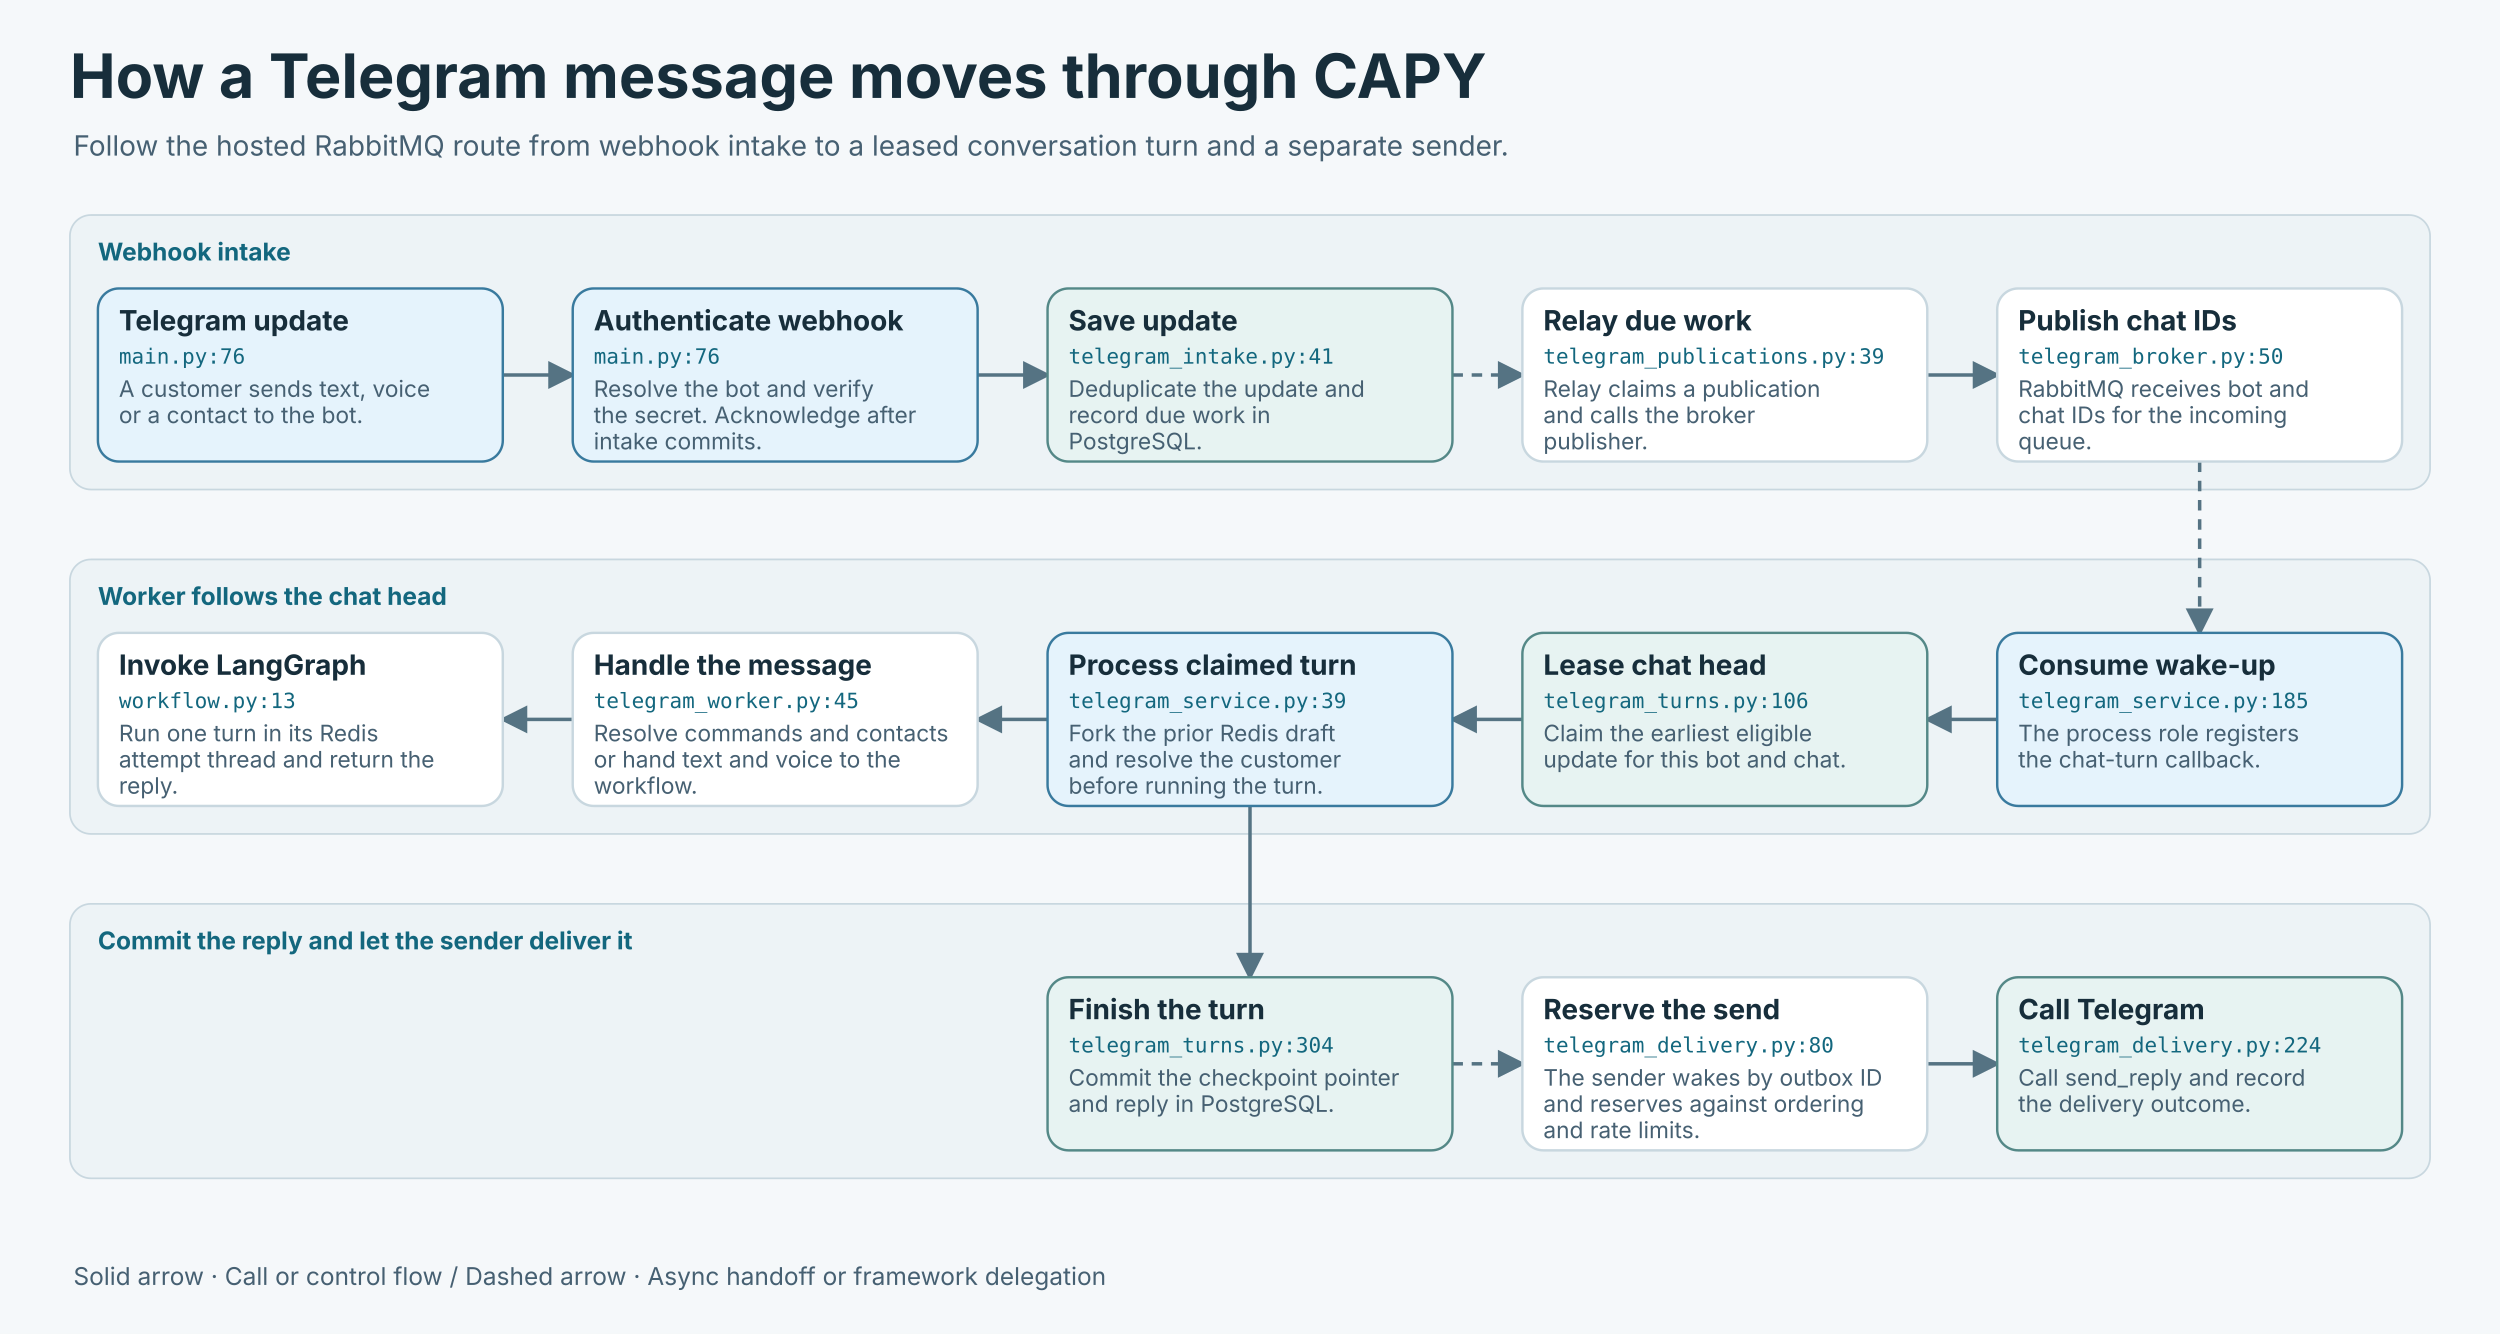
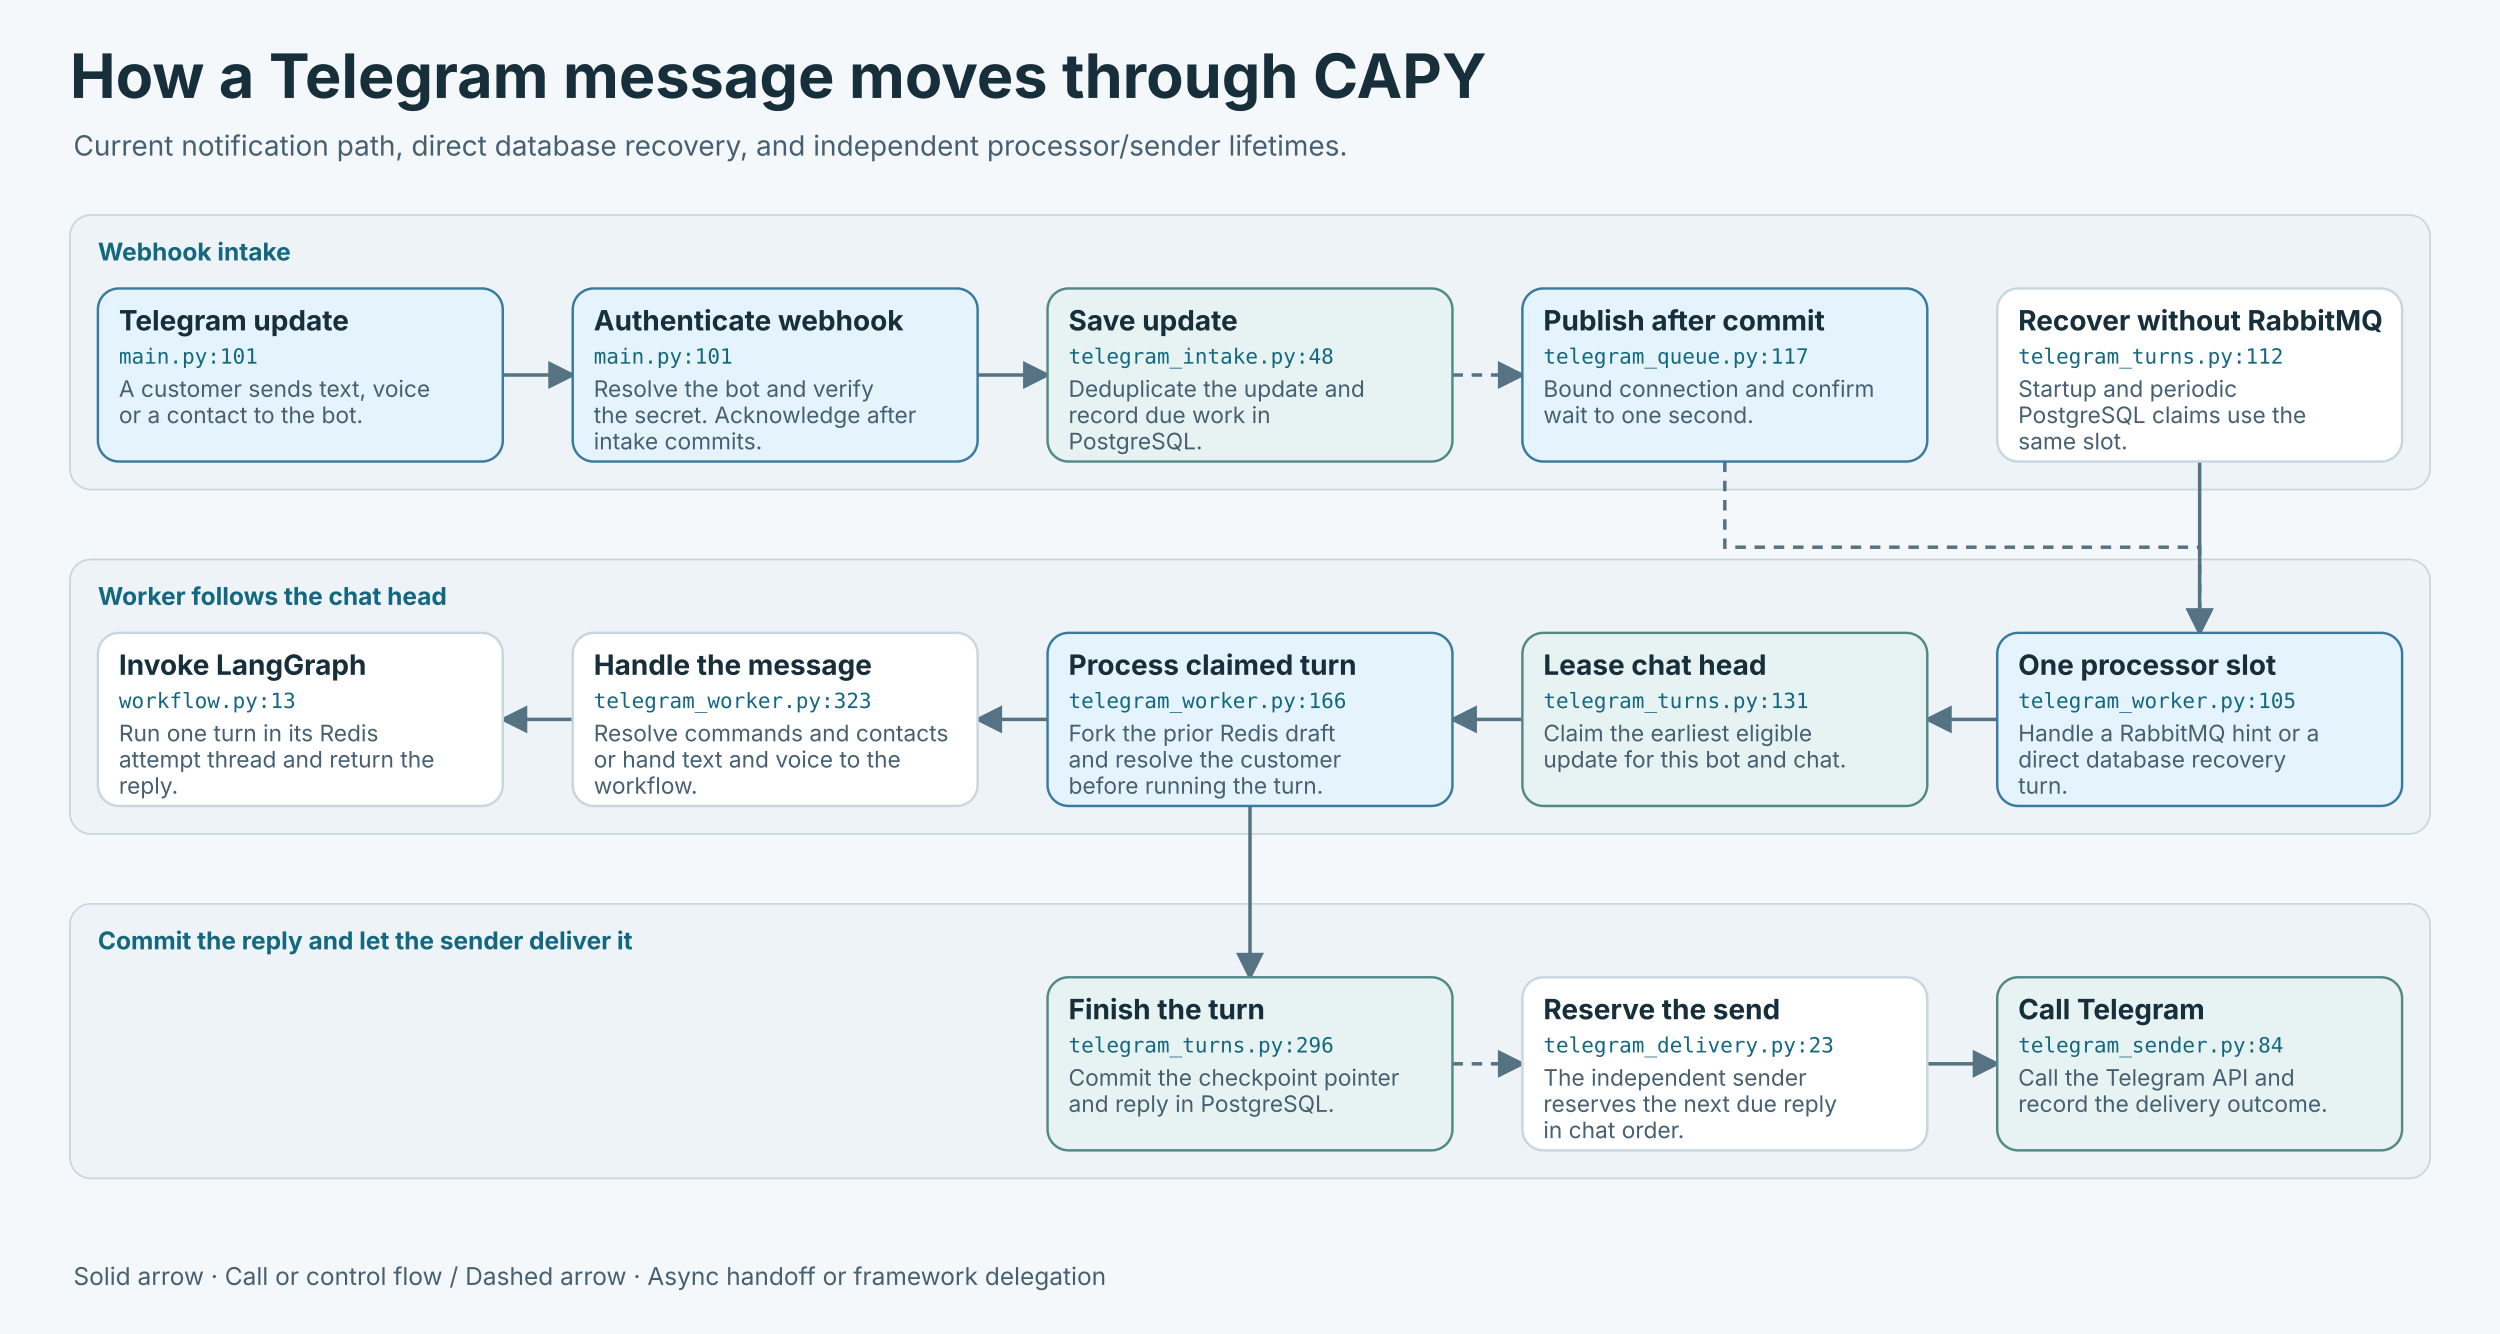
<svg xmlns="http://www.w3.org/2000/svg" viewBox="0 0 1430 763" width="1430" height="763" role="img" aria-label="How a Telegram message moves through CAPY">
  <rect x="0" y="0" width="1430" height="763" rx="0" fill="#f5f8fa" stroke="none" stroke-width="1" />
  <text x="40" y="56" fill="#172e3b" font-size="35" font-weight="700" font-family="system-ui, -apple-system, sans-serif">How a Telegram message moves through CAPY</text>
-   <text x="42" y="89" fill="#466072" font-size="16" font-weight="400" font-family="system-ui, -apple-system, sans-serif">Follow the hosted RabbitMQ route from webhook intake to a leased conversation turn and a separate sender.</text>
+   <text x="42" y="89" fill="#466072" font-size="16" font-weight="400" font-family="system-ui, -apple-system, sans-serif">Current notification path, direct database recovery, and independent processor/sender lifetimes.</text>
  <defs>
    <marker id="arrow" markerWidth="8" markerHeight="8" refX="7" refY="4" orient="auto">
      <path d="M0 0L8 4L0 8Z" fill="#557383" />
    </marker>
  </defs>
  <rect x="40" y="123" width="1350" height="157" rx="12" fill="#edf3f6" stroke="#c8d7df" stroke-width="1" />
  <rect x="40" y="320" width="1350" height="157" rx="12" fill="#edf3f6" stroke="#c8d7df" stroke-width="1" />
  <rect x="40" y="517" width="1350" height="157" rx="12" fill="#edf3f6" stroke="#c8d7df" stroke-width="1" />
  <polyline points="287.6,214.5 327.6,214.5" stroke="#557383" stroke-width="2" fill="none" marker-end="url(#arrow)" data-from="update" data-to="webhook" data-kind="flow" />
  <polyline points="559.2,214.5 599.2,214.5" stroke="#557383" stroke-width="2" fill="none" marker-end="url(#arrow)" data-from="webhook" data-to="save" data-kind="flow" />
-   <polyline points="830.8,214.5 870.8,214.5" stroke="#557383" stroke-width="2" fill="none" marker-end="url(#arrow)" data-from="save" data-to="relay" data-kind="async" stroke-dasharray="6 5" />
-   <polyline points="1102.4,214.5 1142.4,214.5" stroke="#557383" stroke-width="2" fill="none" marker-end="url(#arrow)" data-from="relay" data-to="broker" data-kind="flow" />
-   <polyline points="1258.2,264 1258.2,313.0 1258.2,313.0 1258.2,362" stroke="#557383" stroke-width="2" fill="none" marker-end="url(#arrow)" data-from="broker" data-to="consumer" data-kind="async" stroke-dasharray="6 5" />
  <polyline points="1142.4,411.5 1102.4,411.5" stroke="#557383" stroke-width="2" fill="none" marker-end="url(#arrow)" data-from="consumer" data-to="claim" data-kind="flow" />
  <polyline points="870.8,411.5 830.8,411.5" stroke="#557383" stroke-width="2" fill="none" marker-end="url(#arrow)" data-from="claim" data-to="process" data-kind="flow" />
  <polyline points="599.2,411.5 559.2,411.5" stroke="#557383" stroke-width="2" fill="none" marker-end="url(#arrow)" data-from="process" data-to="worker" data-kind="flow" />
  <polyline points="327.6,411.5 287.6,411.5" stroke="#557383" stroke-width="2" fill="none" marker-end="url(#arrow)" data-from="worker" data-to="workflow" data-kind="flow" />
  <polyline points="715.0,461 715.0,510.0 715.0,510.0 715.0,559" stroke="#557383" stroke-width="2" fill="none" marker-end="url(#arrow)" data-from="process" data-to="finish" data-kind="flow" />
  <polyline points="830.8,608.5 870.8,608.5" stroke="#557383" stroke-width="2" fill="none" marker-end="url(#arrow)" data-from="finish" data-to="send-claim" data-kind="async" stroke-dasharray="6 5" />
  <polyline points="1102.4,608.5 1142.4,608.5" stroke="#557383" stroke-width="2" fill="none" marker-end="url(#arrow)" data-from="send-claim" data-to="deliver" data-kind="flow" />
+   <polyline points="830.8,214.5 870.8,214.5" stroke="#557383" stroke-width="2" fill="none" marker-end="url(#arrow)" data-from="save" data-to="runtime-notify" data-kind="async" stroke-dasharray="6 5" />
+   <polyline points="986.6,264 986.6,313.0 1258.2,313.0 1258.2,362" stroke="#557383" stroke-width="2" fill="none" marker-end="url(#arrow)" data-from="runtime-notify" data-to="consumer" data-kind="async" stroke-dasharray="6 5" />
+   <polyline points="1258.2,264 1258.2,313.0 1258.2,313.0 1258.2,362" stroke="#557383" stroke-width="2" fill="none" marker-end="url(#arrow)" data-from="runtime-recover" data-to="consumer" data-kind="flow" />
  <rect x="55" y="131" width="119" height="25" rx="2" fill="#edf3f6" stroke="none" stroke-width="1" />
  <text x="56" y="149" fill="#13677e" font-size="14" font-weight="700" font-family="system-ui, -apple-system, sans-serif">Webhook intake</text>
  <g id="update" data-source="app/main.py#telegram_webhook">
-     <a href="https://github.com/ktakanopy/capy-appointment-bot/blob/74ad694028cda5022582d3e426b95d6573960624/app/main.py#L76">
+     <a href="https://github.com/ktakanopy/capy-appointment-bot/blob/1f73cb30e5aa5ff7eb3d2b427a343b7728bed9fc/app/main.py#L101">
      <rect x="56.0" y="165" width="231.6" height="99" rx="12" fill="#e5f3fc" stroke="#397a9e" stroke-width="1.4" />
      <text x="68.0" y="189" fill="#172e3b" font-size="16" font-weight="700" font-family="system-ui, -apple-system, sans-serif">Telegram update</text>
-       <text x="68.0" y="208" fill="#13677e" font-size="12" font-weight="400" font-family="ui-monospace, Menlo, monospace">main.py:76</text>
+       <text x="68.0" y="208" fill="#13677e" font-size="12" font-weight="400" font-family="ui-monospace, Menlo, monospace">main.py:101</text>
      <text x="68.0" y="227" fill="#466072" font-size="13" font-weight="400" font-family="system-ui, -apple-system, sans-serif">A customer sends text, voice</text>
      <text x="68.0" y="242" fill="#466072" font-size="13" font-weight="400" font-family="system-ui, -apple-system, sans-serif">or a contact to the bot.</text>
    </a>
  </g>
  <g id="webhook" data-source="app/main.py#telegram_webhook">
-     <a href="https://github.com/ktakanopy/capy-appointment-bot/blob/74ad694028cda5022582d3e426b95d6573960624/app/main.py#L76">
+     <a href="https://github.com/ktakanopy/capy-appointment-bot/blob/1f73cb30e5aa5ff7eb3d2b427a343b7728bed9fc/app/main.py#L101">
      <rect x="327.6" y="165" width="231.6" height="99" rx="12" fill="#e5f3fc" stroke="#397a9e" stroke-width="1.4" />
      <text x="339.6" y="189" fill="#172e3b" font-size="16" font-weight="700" font-family="system-ui, -apple-system, sans-serif">Authenticate webhook</text>
-       <text x="339.6" y="208" fill="#13677e" font-size="12" font-weight="400" font-family="ui-monospace, Menlo, monospace">main.py:76</text>
+       <text x="339.6" y="208" fill="#13677e" font-size="12" font-weight="400" font-family="ui-monospace, Menlo, monospace">main.py:101</text>
      <text x="339.6" y="227" fill="#466072" font-size="13" font-weight="400" font-family="system-ui, -apple-system, sans-serif">Resolve the bot and verify</text>
      <text x="339.6" y="242" fill="#466072" font-size="13" font-weight="400" font-family="system-ui, -apple-system, sans-serif">the secret. Acknowledge after</text>
      <text x="339.6" y="257" fill="#466072" font-size="13" font-weight="400" font-family="system-ui, -apple-system, sans-serif">intake commits.</text>
    </a>
  </g>
  <g id="save" data-source="app/channels/telegram_intake.py#save_update">
-     <a href="https://github.com/ktakanopy/capy-appointment-bot/blob/74ad694028cda5022582d3e426b95d6573960624/app/channels/telegram_intake.py#L41">
+     <a href="https://github.com/ktakanopy/capy-appointment-bot/blob/1f73cb30e5aa5ff7eb3d2b427a343b7728bed9fc/app/channels/telegram_intake.py#L48">
      <rect x="599.2" y="165" width="231.6" height="99" rx="12" fill="#e7f3f2" stroke="#548887" stroke-width="1.4" />
      <text x="611.2" y="189" fill="#172e3b" font-size="16" font-weight="700" font-family="system-ui, -apple-system, sans-serif">Save update</text>
-       <text x="611.2" y="208" fill="#13677e" font-size="12" font-weight="400" font-family="ui-monospace, Menlo, monospace">telegram_intake.py:41</text>
+       <text x="611.2" y="208" fill="#13677e" font-size="12" font-weight="400" font-family="ui-monospace, Menlo, monospace">telegram_intake.py:48</text>
      <text x="611.2" y="227" fill="#466072" font-size="13" font-weight="400" font-family="system-ui, -apple-system, sans-serif">Deduplicate the update and</text>
      <text x="611.2" y="242" fill="#466072" font-size="13" font-weight="400" font-family="system-ui, -apple-system, sans-serif">record due work in</text>
      <text x="611.2" y="257" fill="#466072" font-size="13" font-weight="400" font-family="system-ui, -apple-system, sans-serif">PostgreSQL.</text>
    </a>
  </g>
-   <g id="relay" data-source="app/channels/telegram_publications.py#publish_due">
-     <a href="https://github.com/ktakanopy/capy-appointment-bot/blob/74ad694028cda5022582d3e426b95d6573960624/app/channels/telegram_publications.py#L39">
-       <rect x="870.8" y="165" width="231.6" height="99" rx="12" fill="#ffffff" stroke="#c8d7df" stroke-width="1.4" />
-       <text x="882.8" y="189" fill="#172e3b" font-size="16" font-weight="700" font-family="system-ui, -apple-system, sans-serif">Relay due work</text>
-       <text x="882.8" y="208" fill="#13677e" font-size="12" font-weight="400" font-family="ui-monospace, Menlo, monospace">telegram_publications.py:39</text>
-       <text x="882.8" y="227" fill="#466072" font-size="13" font-weight="400" font-family="system-ui, -apple-system, sans-serif">Relay claims a publication</text>
-       <text x="882.8" y="242" fill="#466072" font-size="13" font-weight="400" font-family="system-ui, -apple-system, sans-serif">and calls the broker</text>
-       <text x="882.8" y="257" fill="#466072" font-size="13" font-weight="400" font-family="system-ui, -apple-system, sans-serif">publisher.</text>
+   <g id="runtime-notify" data-source="app/channels/telegram_queue.py#TelegramQueue.try_publish">
+     <a href="https://github.com/ktakanopy/capy-appointment-bot/blob/1f73cb30e5aa5ff7eb3d2b427a343b7728bed9fc/app/channels/telegram_queue.py#L117">
+       <rect x="870.8" y="165" width="231.6" height="99" rx="12" fill="#e5f3fc" stroke="#397a9e" stroke-width="1.4" />
+       <text x="882.8" y="189" fill="#172e3b" font-size="16" font-weight="700" font-family="system-ui, -apple-system, sans-serif">Publish after commit</text>
+       <text x="882.8" y="208" fill="#13677e" font-size="12" font-weight="400" font-family="ui-monospace, Menlo, monospace">telegram_queue.py:117</text>
+       <text x="882.8" y="227" fill="#466072" font-size="13" font-weight="400" font-family="system-ui, -apple-system, sans-serif">Bound connection and confirm</text>
+       <text x="882.8" y="242" fill="#466072" font-size="13" font-weight="400" font-family="system-ui, -apple-system, sans-serif">wait to one second.</text>
    </a>
  </g>
-   <g id="broker" data-source="app/channels/telegram_broker.py#publish_wakeup">
-     <a href="https://github.com/ktakanopy/capy-appointment-bot/blob/74ad694028cda5022582d3e426b95d6573960624/app/channels/telegram_broker.py#L50">
+   <g id="runtime-recover" data-source="app/channels/telegram_turns.py#TelegramTurns.claim_next">
+     <a href="https://github.com/ktakanopy/capy-appointment-bot/blob/1f73cb30e5aa5ff7eb3d2b427a343b7728bed9fc/app/channels/telegram_turns.py#L112">
      <rect x="1142.4" y="165" width="231.6" height="99" rx="12" fill="#ffffff" stroke="#c8d7df" stroke-width="1.4" />
-       <text x="1154.4" y="189" fill="#172e3b" font-size="16" font-weight="700" font-family="system-ui, -apple-system, sans-serif">Publish chat IDs</text>
-       <text x="1154.4" y="208" fill="#13677e" font-size="12" font-weight="400" font-family="ui-monospace, Menlo, monospace">telegram_broker.py:50</text>
-       <text x="1154.4" y="227" fill="#466072" font-size="13" font-weight="400" font-family="system-ui, -apple-system, sans-serif">RabbitMQ receives bot and</text>
-       <text x="1154.4" y="242" fill="#466072" font-size="13" font-weight="400" font-family="system-ui, -apple-system, sans-serif">chat IDs for the incoming</text>
-       <text x="1154.4" y="257" fill="#466072" font-size="13" font-weight="400" font-family="system-ui, -apple-system, sans-serif">queue.</text>
+       <text x="1154.4" y="189" fill="#172e3b" font-size="16" font-weight="700" font-family="system-ui, -apple-system, sans-serif">Recover without RabbitMQ</text>
+       <text x="1154.4" y="208" fill="#13677e" font-size="12" font-weight="400" font-family="ui-monospace, Menlo, monospace">telegram_turns.py:112</text>
+       <text x="1154.4" y="227" fill="#466072" font-size="13" font-weight="400" font-family="system-ui, -apple-system, sans-serif">Startup and periodic</text>
+       <text x="1154.4" y="242" fill="#466072" font-size="13" font-weight="400" font-family="system-ui, -apple-system, sans-serif">PostgreSQL claims use the</text>
+       <text x="1154.4" y="257" fill="#466072" font-size="13" font-weight="400" font-family="system-ui, -apple-system, sans-serif">same slot.</text>
    </a>
  </g>
  <rect x="55" y="328" width="231" height="25" rx="2" fill="#edf3f6" stroke="none" stroke-width="1" />
  <text x="56" y="346" fill="#13677e" font-size="14" font-weight="700" font-family="system-ui, -apple-system, sans-serif">Worker follows the chat head</text>
  <g id="workflow" data-source="app/graph/workflow.py#LangGraphWorkflow.handle_turn">
-     <a href="https://github.com/ktakanopy/capy-appointment-bot/blob/74ad694028cda5022582d3e426b95d6573960624/app/graph/workflow.py#L13">
+     <a href="https://github.com/ktakanopy/capy-appointment-bot/blob/1f73cb30e5aa5ff7eb3d2b427a343b7728bed9fc/app/graph/workflow.py#L13">
      <rect x="56.0" y="362" width="231.6" height="99" rx="12" fill="#ffffff" stroke="#c8d7df" stroke-width="1.4" />
      <text x="68.0" y="386" fill="#172e3b" font-size="16" font-weight="700" font-family="system-ui, -apple-system, sans-serif">Invoke LangGraph</text>
      <text x="68.0" y="405" fill="#13677e" font-size="12" font-weight="400" font-family="ui-monospace, Menlo, monospace">workflow.py:13</text>
      <text x="68.0" y="424" fill="#466072" font-size="13" font-weight="400" font-family="system-ui, -apple-system, sans-serif">Run one turn in its Redis</text>
      <text x="68.0" y="439" fill="#466072" font-size="13" font-weight="400" font-family="system-ui, -apple-system, sans-serif">attempt thread and return the</text>
      <text x="68.0" y="454" fill="#466072" font-size="13" font-weight="400" font-family="system-ui, -apple-system, sans-serif">reply.</text>
    </a>
  </g>
  <g id="worker" data-source="app/telegram_worker.py#TelegramWorker.handle_message">
-     <a href="https://github.com/ktakanopy/capy-appointment-bot/blob/74ad694028cda5022582d3e426b95d6573960624/app/telegram_worker.py#L45">
+     <a href="https://github.com/ktakanopy/capy-appointment-bot/blob/1f73cb30e5aa5ff7eb3d2b427a343b7728bed9fc/app/telegram_worker.py#L323">
      <rect x="327.6" y="362" width="231.6" height="99" rx="12" fill="#ffffff" stroke="#c8d7df" stroke-width="1.4" />
      <text x="339.6" y="386" fill="#172e3b" font-size="16" font-weight="700" font-family="system-ui, -apple-system, sans-serif">Handle the message</text>
-       <text x="339.6" y="405" fill="#13677e" font-size="12" font-weight="400" font-family="ui-monospace, Menlo, monospace">telegram_worker.py:45</text>
+       <text x="339.6" y="405" fill="#13677e" font-size="12" font-weight="400" font-family="ui-monospace, Menlo, monospace">telegram_worker.py:323</text>
      <text x="339.6" y="424" fill="#466072" font-size="13" font-weight="400" font-family="system-ui, -apple-system, sans-serif">Resolve commands and contacts</text>
      <text x="339.6" y="439" fill="#466072" font-size="13" font-weight="400" font-family="system-ui, -apple-system, sans-serif">or hand text and voice to the</text>
      <text x="339.6" y="454" fill="#466072" font-size="13" font-weight="400" font-family="system-ui, -apple-system, sans-serif">workflow.</text>
    </a>
  </g>
-   <g id="process" data-source="app/telegram_service.py#process_turn">
-     <a href="https://github.com/ktakanopy/capy-appointment-bot/blob/74ad694028cda5022582d3e426b95d6573960624/app/telegram_service.py#L39">
+   <g id="process" data-source="app/telegram_worker.py#process_turn">
+     <a href="https://github.com/ktakanopy/capy-appointment-bot/blob/1f73cb30e5aa5ff7eb3d2b427a343b7728bed9fc/app/telegram_worker.py#L166">
      <rect x="599.2" y="362" width="231.6" height="99" rx="12" fill="#e5f3fc" stroke="#397a9e" stroke-width="1.4" />
      <text x="611.2" y="386" fill="#172e3b" font-size="16" font-weight="700" font-family="system-ui, -apple-system, sans-serif">Process claimed turn</text>
-       <text x="611.2" y="405" fill="#13677e" font-size="12" font-weight="400" font-family="ui-monospace, Menlo, monospace">telegram_service.py:39</text>
+       <text x="611.2" y="405" fill="#13677e" font-size="12" font-weight="400" font-family="ui-monospace, Menlo, monospace">telegram_worker.py:166</text>
      <text x="611.2" y="424" fill="#466072" font-size="13" font-weight="400" font-family="system-ui, -apple-system, sans-serif">Fork the prior Redis draft</text>
      <text x="611.2" y="439" fill="#466072" font-size="13" font-weight="400" font-family="system-ui, -apple-system, sans-serif">and resolve the customer</text>
      <text x="611.2" y="454" fill="#466072" font-size="13" font-weight="400" font-family="system-ui, -apple-system, sans-serif">before running the turn.</text>
    </a>
  </g>
  <g id="claim" data-source="app/channels/telegram_turns.py#TelegramTurns.claim_chat">
-     <a href="https://github.com/ktakanopy/capy-appointment-bot/blob/74ad694028cda5022582d3e426b95d6573960624/app/channels/telegram_turns.py#L106">
+     <a href="https://github.com/ktakanopy/capy-appointment-bot/blob/1f73cb30e5aa5ff7eb3d2b427a343b7728bed9fc/app/channels/telegram_turns.py#L131">
      <rect x="870.8" y="362" width="231.6" height="99" rx="12" fill="#e7f3f2" stroke="#548887" stroke-width="1.4" />
      <text x="882.8" y="386" fill="#172e3b" font-size="16" font-weight="700" font-family="system-ui, -apple-system, sans-serif">Lease chat head</text>
-       <text x="882.8" y="405" fill="#13677e" font-size="12" font-weight="400" font-family="ui-monospace, Menlo, monospace">telegram_turns.py:106</text>
+       <text x="882.8" y="405" fill="#13677e" font-size="12" font-weight="400" font-family="ui-monospace, Menlo, monospace">telegram_turns.py:131</text>
      <text x="882.8" y="424" fill="#466072" font-size="13" font-weight="400" font-family="system-ui, -apple-system, sans-serif">Claim the earliest eligible</text>
      <text x="882.8" y="439" fill="#466072" font-size="13" font-weight="400" font-family="system-ui, -apple-system, sans-serif">update for this bot and chat.</text>
    </a>
  </g>
-   <g id="consumer" data-source="app/telegram_service.py#run_broker_worker">
-     <a href="https://github.com/ktakanopy/capy-appointment-bot/blob/74ad694028cda5022582d3e426b95d6573960624/app/telegram_service.py#L185">
+   <g id="consumer" data-source="app/telegram_worker.py#process_pending">
+     <a href="https://github.com/ktakanopy/capy-appointment-bot/blob/1f73cb30e5aa5ff7eb3d2b427a343b7728bed9fc/app/telegram_worker.py#L105">
      <rect x="1142.4" y="362" width="231.6" height="99" rx="12" fill="#e5f3fc" stroke="#397a9e" stroke-width="1.4" />
-       <text x="1154.4" y="386" fill="#172e3b" font-size="16" font-weight="700" font-family="system-ui, -apple-system, sans-serif">Consume wake-up</text>
-       <text x="1154.4" y="405" fill="#13677e" font-size="12" font-weight="400" font-family="ui-monospace, Menlo, monospace">telegram_service.py:185</text>
-       <text x="1154.4" y="424" fill="#466072" font-size="13" font-weight="400" font-family="system-ui, -apple-system, sans-serif">The process role registers</text>
-       <text x="1154.4" y="439" fill="#466072" font-size="13" font-weight="400" font-family="system-ui, -apple-system, sans-serif">the chat-turn callback.</text>
+       <text x="1154.4" y="386" fill="#172e3b" font-size="16" font-weight="700" font-family="system-ui, -apple-system, sans-serif">One processor slot</text>
+       <text x="1154.4" y="405" fill="#13677e" font-size="12" font-weight="400" font-family="ui-monospace, Menlo, monospace">telegram_worker.py:105</text>
+       <text x="1154.4" y="424" fill="#466072" font-size="13" font-weight="400" font-family="system-ui, -apple-system, sans-serif">Handle a RabbitMQ hint or a</text>
+       <text x="1154.4" y="439" fill="#466072" font-size="13" font-weight="400" font-family="system-ui, -apple-system, sans-serif">direct database recovery</text>
+       <text x="1154.4" y="454" fill="#466072" font-size="13" font-weight="400" font-family="system-ui, -apple-system, sans-serif">turn.</text>
    </a>
  </g>
  <rect x="55" y="525" width="375" height="25" rx="2" fill="#edf3f6" stroke="none" stroke-width="1" />
  <text x="56" y="543" fill="#13677e" font-size="14" font-weight="700" font-family="system-ui, -apple-system, sans-serif">Commit the reply and let the sender deliver it</text>
  <g id="finish" data-source="app/channels/telegram_turns.py#TelegramTurns.finish">
-     <a href="https://github.com/ktakanopy/capy-appointment-bot/blob/74ad694028cda5022582d3e426b95d6573960624/app/channels/telegram_turns.py#L304">
+     <a href="https://github.com/ktakanopy/capy-appointment-bot/blob/1f73cb30e5aa5ff7eb3d2b427a343b7728bed9fc/app/channels/telegram_turns.py#L296">
      <rect x="599.2" y="559" width="231.6" height="99" rx="12" fill="#e7f3f2" stroke="#548887" stroke-width="1.4" />
      <text x="611.2" y="583" fill="#172e3b" font-size="16" font-weight="700" font-family="system-ui, -apple-system, sans-serif">Finish the turn</text>
-       <text x="611.2" y="602" fill="#13677e" font-size="12" font-weight="400" font-family="ui-monospace, Menlo, monospace">telegram_turns.py:304</text>
+       <text x="611.2" y="602" fill="#13677e" font-size="12" font-weight="400" font-family="ui-monospace, Menlo, monospace">telegram_turns.py:296</text>
      <text x="611.2" y="621" fill="#466072" font-size="13" font-weight="400" font-family="system-ui, -apple-system, sans-serif">Commit the checkpoint pointer</text>
      <text x="611.2" y="636" fill="#466072" font-size="13" font-weight="400" font-family="system-ui, -apple-system, sans-serif">and reply in PostgreSQL.</text>
    </a>
  </g>
-   <g id="send-claim" data-source="app/channels/telegram_delivery.py#TelegramOutbox.claim_by_id">
-     <a href="https://github.com/ktakanopy/capy-appointment-bot/blob/74ad694028cda5022582d3e426b95d6573960624/app/channels/telegram_delivery.py#L80">
+   <g id="send-claim" data-source="app/channels/telegram_delivery.py#TelegramOutbox.claim_next">
+     <a href="https://github.com/ktakanopy/capy-appointment-bot/blob/1f73cb30e5aa5ff7eb3d2b427a343b7728bed9fc/app/channels/telegram_delivery.py#L23">
      <rect x="870.8" y="559" width="231.6" height="99" rx="12" fill="#ffffff" stroke="#c8d7df" stroke-width="1.4" />
      <text x="882.8" y="583" fill="#172e3b" font-size="16" font-weight="700" font-family="system-ui, -apple-system, sans-serif">Reserve the send</text>
-       <text x="882.8" y="602" fill="#13677e" font-size="12" font-weight="400" font-family="ui-monospace, Menlo, monospace">telegram_delivery.py:80</text>
-       <text x="882.8" y="621" fill="#466072" font-size="13" font-weight="400" font-family="system-ui, -apple-system, sans-serif">The sender wakes by outbox ID</text>
-       <text x="882.8" y="636" fill="#466072" font-size="13" font-weight="400" font-family="system-ui, -apple-system, sans-serif">and reserves against ordering</text>
-       <text x="882.8" y="651" fill="#466072" font-size="13" font-weight="400" font-family="system-ui, -apple-system, sans-serif">and rate limits.</text>
+       <text x="882.8" y="602" fill="#13677e" font-size="12" font-weight="400" font-family="ui-monospace, Menlo, monospace">telegram_delivery.py:23</text>
+       <text x="882.8" y="621" fill="#466072" font-size="13" font-weight="400" font-family="system-ui, -apple-system, sans-serif">The independent sender</text>
+       <text x="882.8" y="636" fill="#466072" font-size="13" font-weight="400" font-family="system-ui, -apple-system, sans-serif">reserves the next due reply</text>
+       <text x="882.8" y="651" fill="#466072" font-size="13" font-weight="400" font-family="system-ui, -apple-system, sans-serif">in chat order.</text>
    </a>
  </g>
-   <g id="deliver" data-source="app/channels/telegram_delivery.py#deliver_claimed">
-     <a href="https://github.com/ktakanopy/capy-appointment-bot/blob/74ad694028cda5022582d3e426b95d6573960624/app/channels/telegram_delivery.py#L224">
+   <g id="deliver" data-source="app/telegram_sender.py#deliver_claimed">
+     <a href="https://github.com/ktakanopy/capy-appointment-bot/blob/1f73cb30e5aa5ff7eb3d2b427a343b7728bed9fc/app/telegram_sender.py#L84">
      <rect x="1142.4" y="559" width="231.6" height="99" rx="12" fill="#e7f3f2" stroke="#548887" stroke-width="1.4" />
      <text x="1154.4" y="583" fill="#172e3b" font-size="16" font-weight="700" font-family="system-ui, -apple-system, sans-serif">Call Telegram</text>
-       <text x="1154.4" y="602" fill="#13677e" font-size="12" font-weight="400" font-family="ui-monospace, Menlo, monospace">telegram_delivery.py:224</text>
-       <text x="1154.4" y="621" fill="#466072" font-size="13" font-weight="400" font-family="system-ui, -apple-system, sans-serif">Call send_reply and record</text>
-       <text x="1154.4" y="636" fill="#466072" font-size="13" font-weight="400" font-family="system-ui, -apple-system, sans-serif">the delivery outcome.</text>
+       <text x="1154.4" y="602" fill="#13677e" font-size="12" font-weight="400" font-family="ui-monospace, Menlo, monospace">telegram_sender.py:84</text>
+       <text x="1154.4" y="621" fill="#466072" font-size="13" font-weight="400" font-family="system-ui, -apple-system, sans-serif">Call the Telegram API and</text>
+       <text x="1154.4" y="636" fill="#466072" font-size="13" font-weight="400" font-family="system-ui, -apple-system, sans-serif">record the delivery outcome.</text>
    </a>
  </g>
  <text x="42" y="735" fill="#466072" font-size="14" font-weight="400" font-family="system-ui, -apple-system, sans-serif">Solid arrow · Call or control flow  /  Dashed arrow · Async handoff or framework delegation</text>
</svg>
